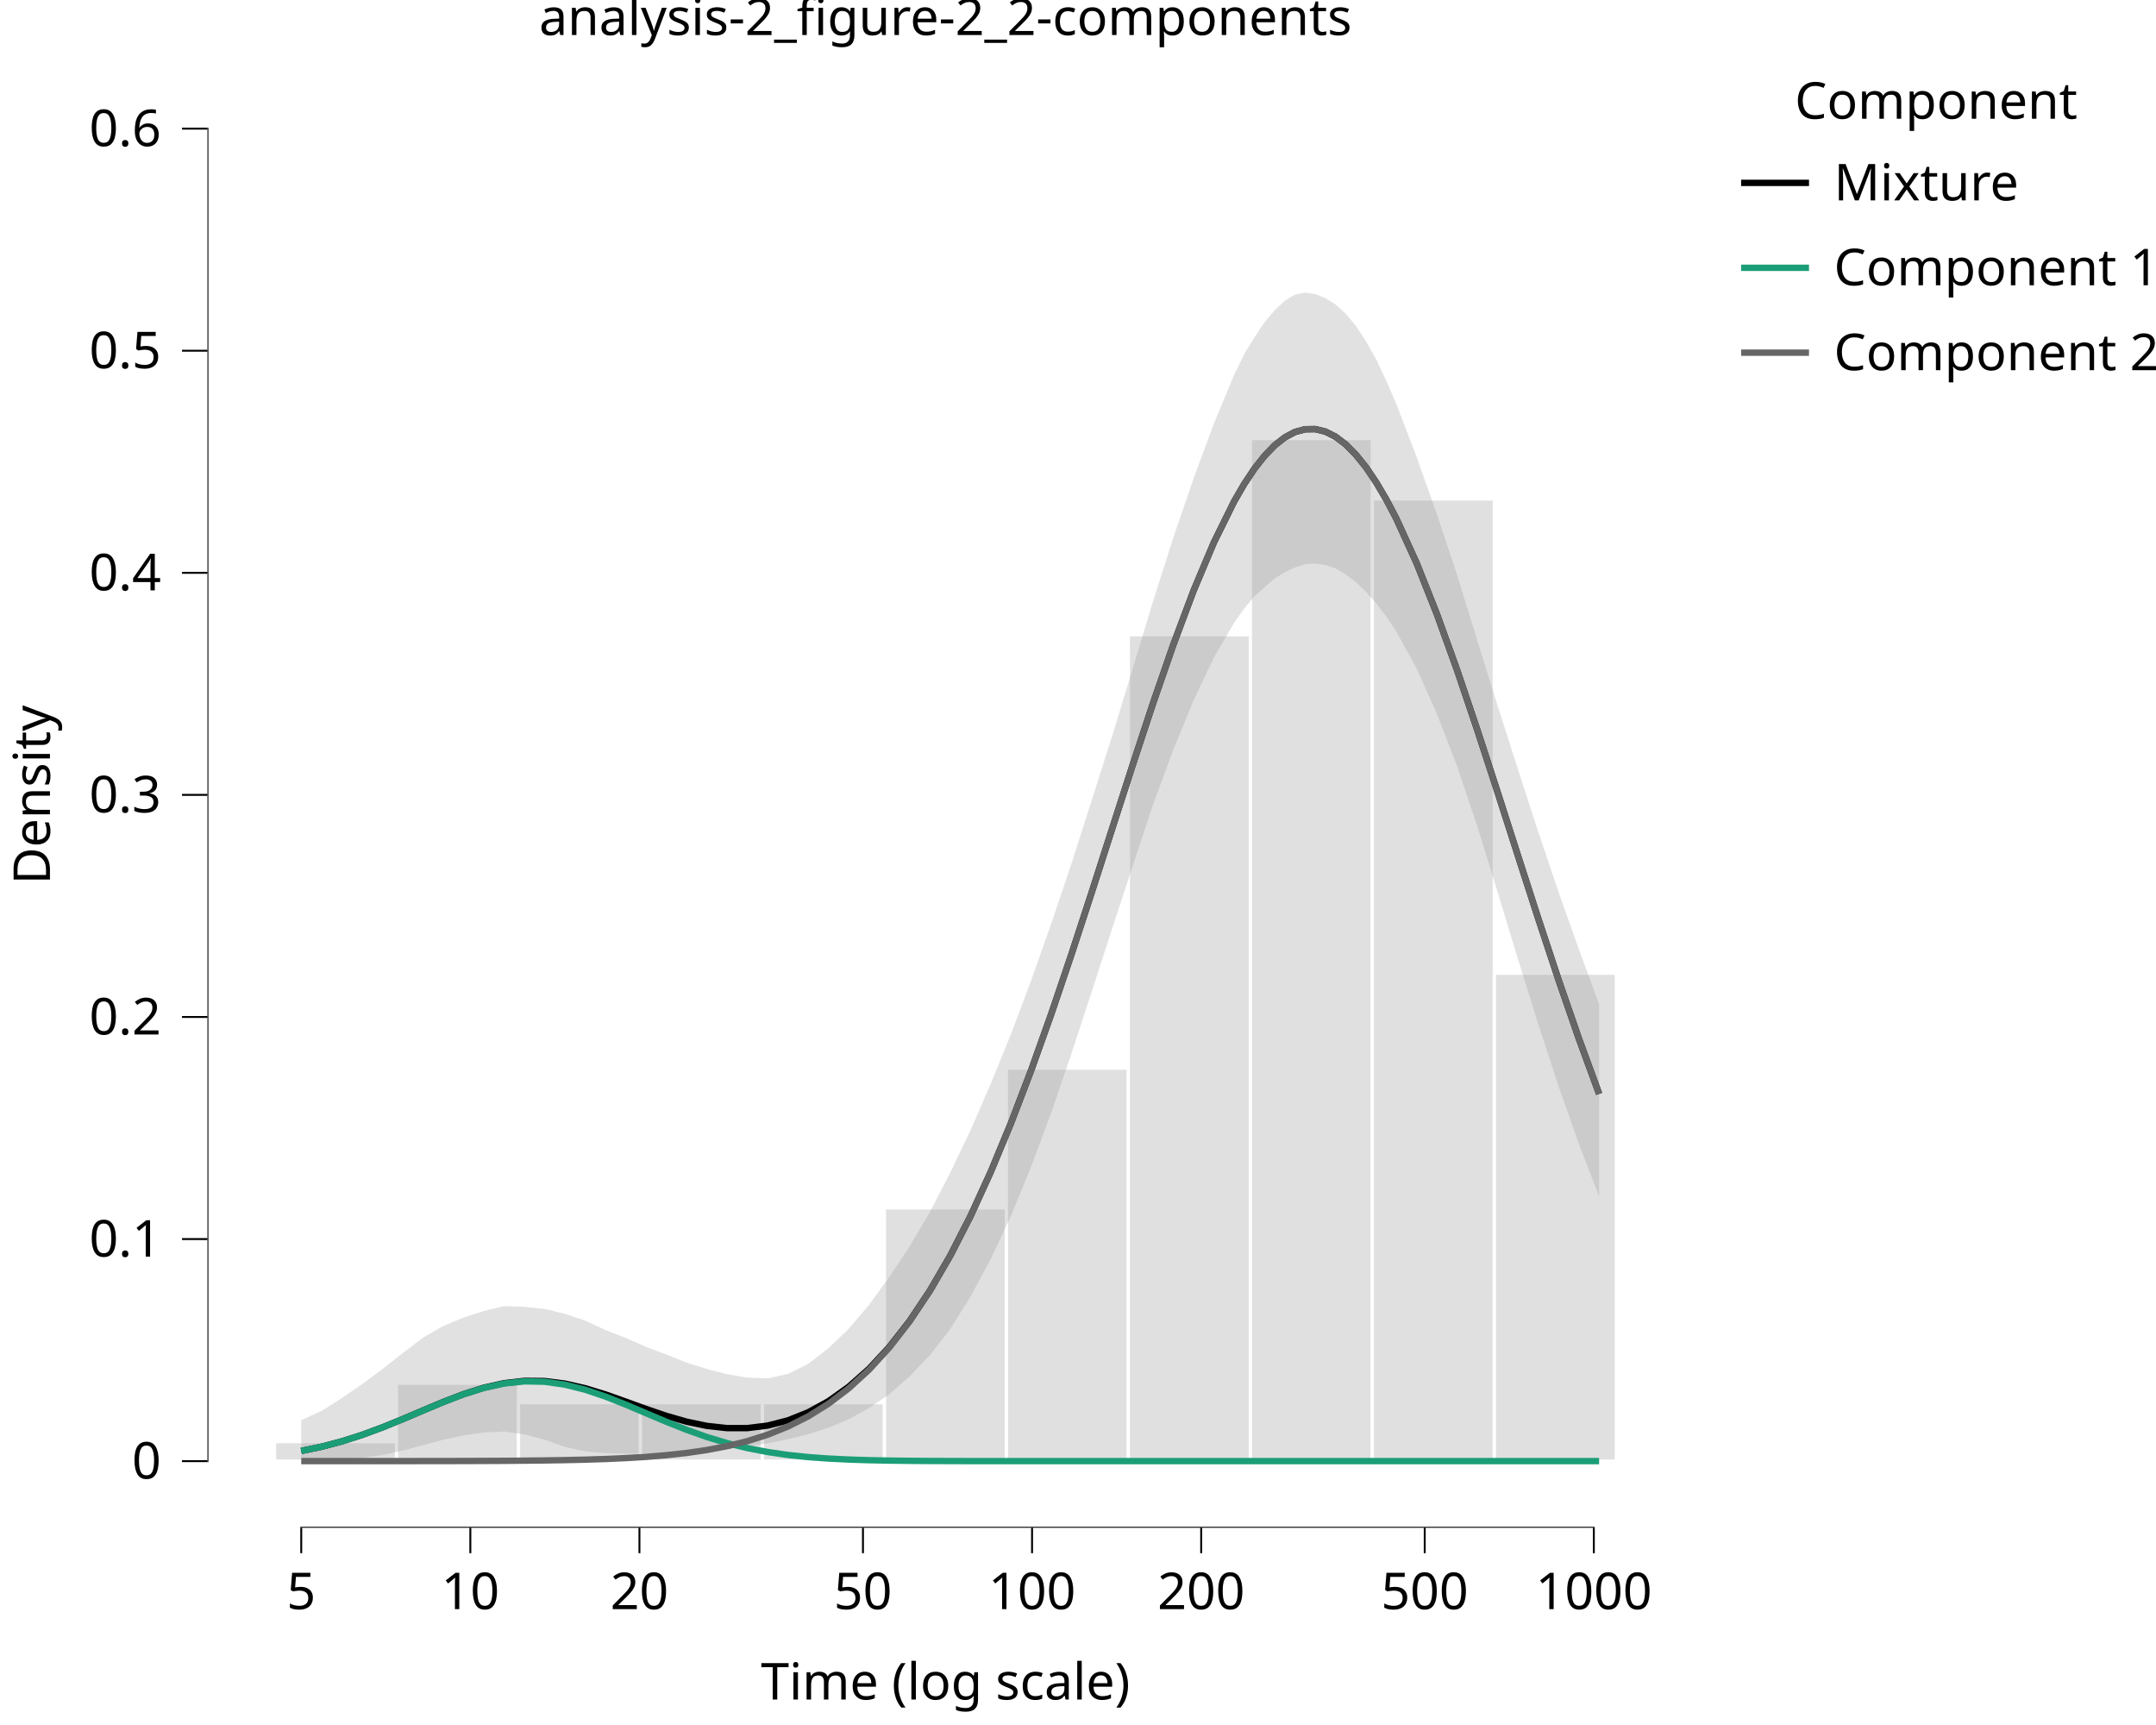
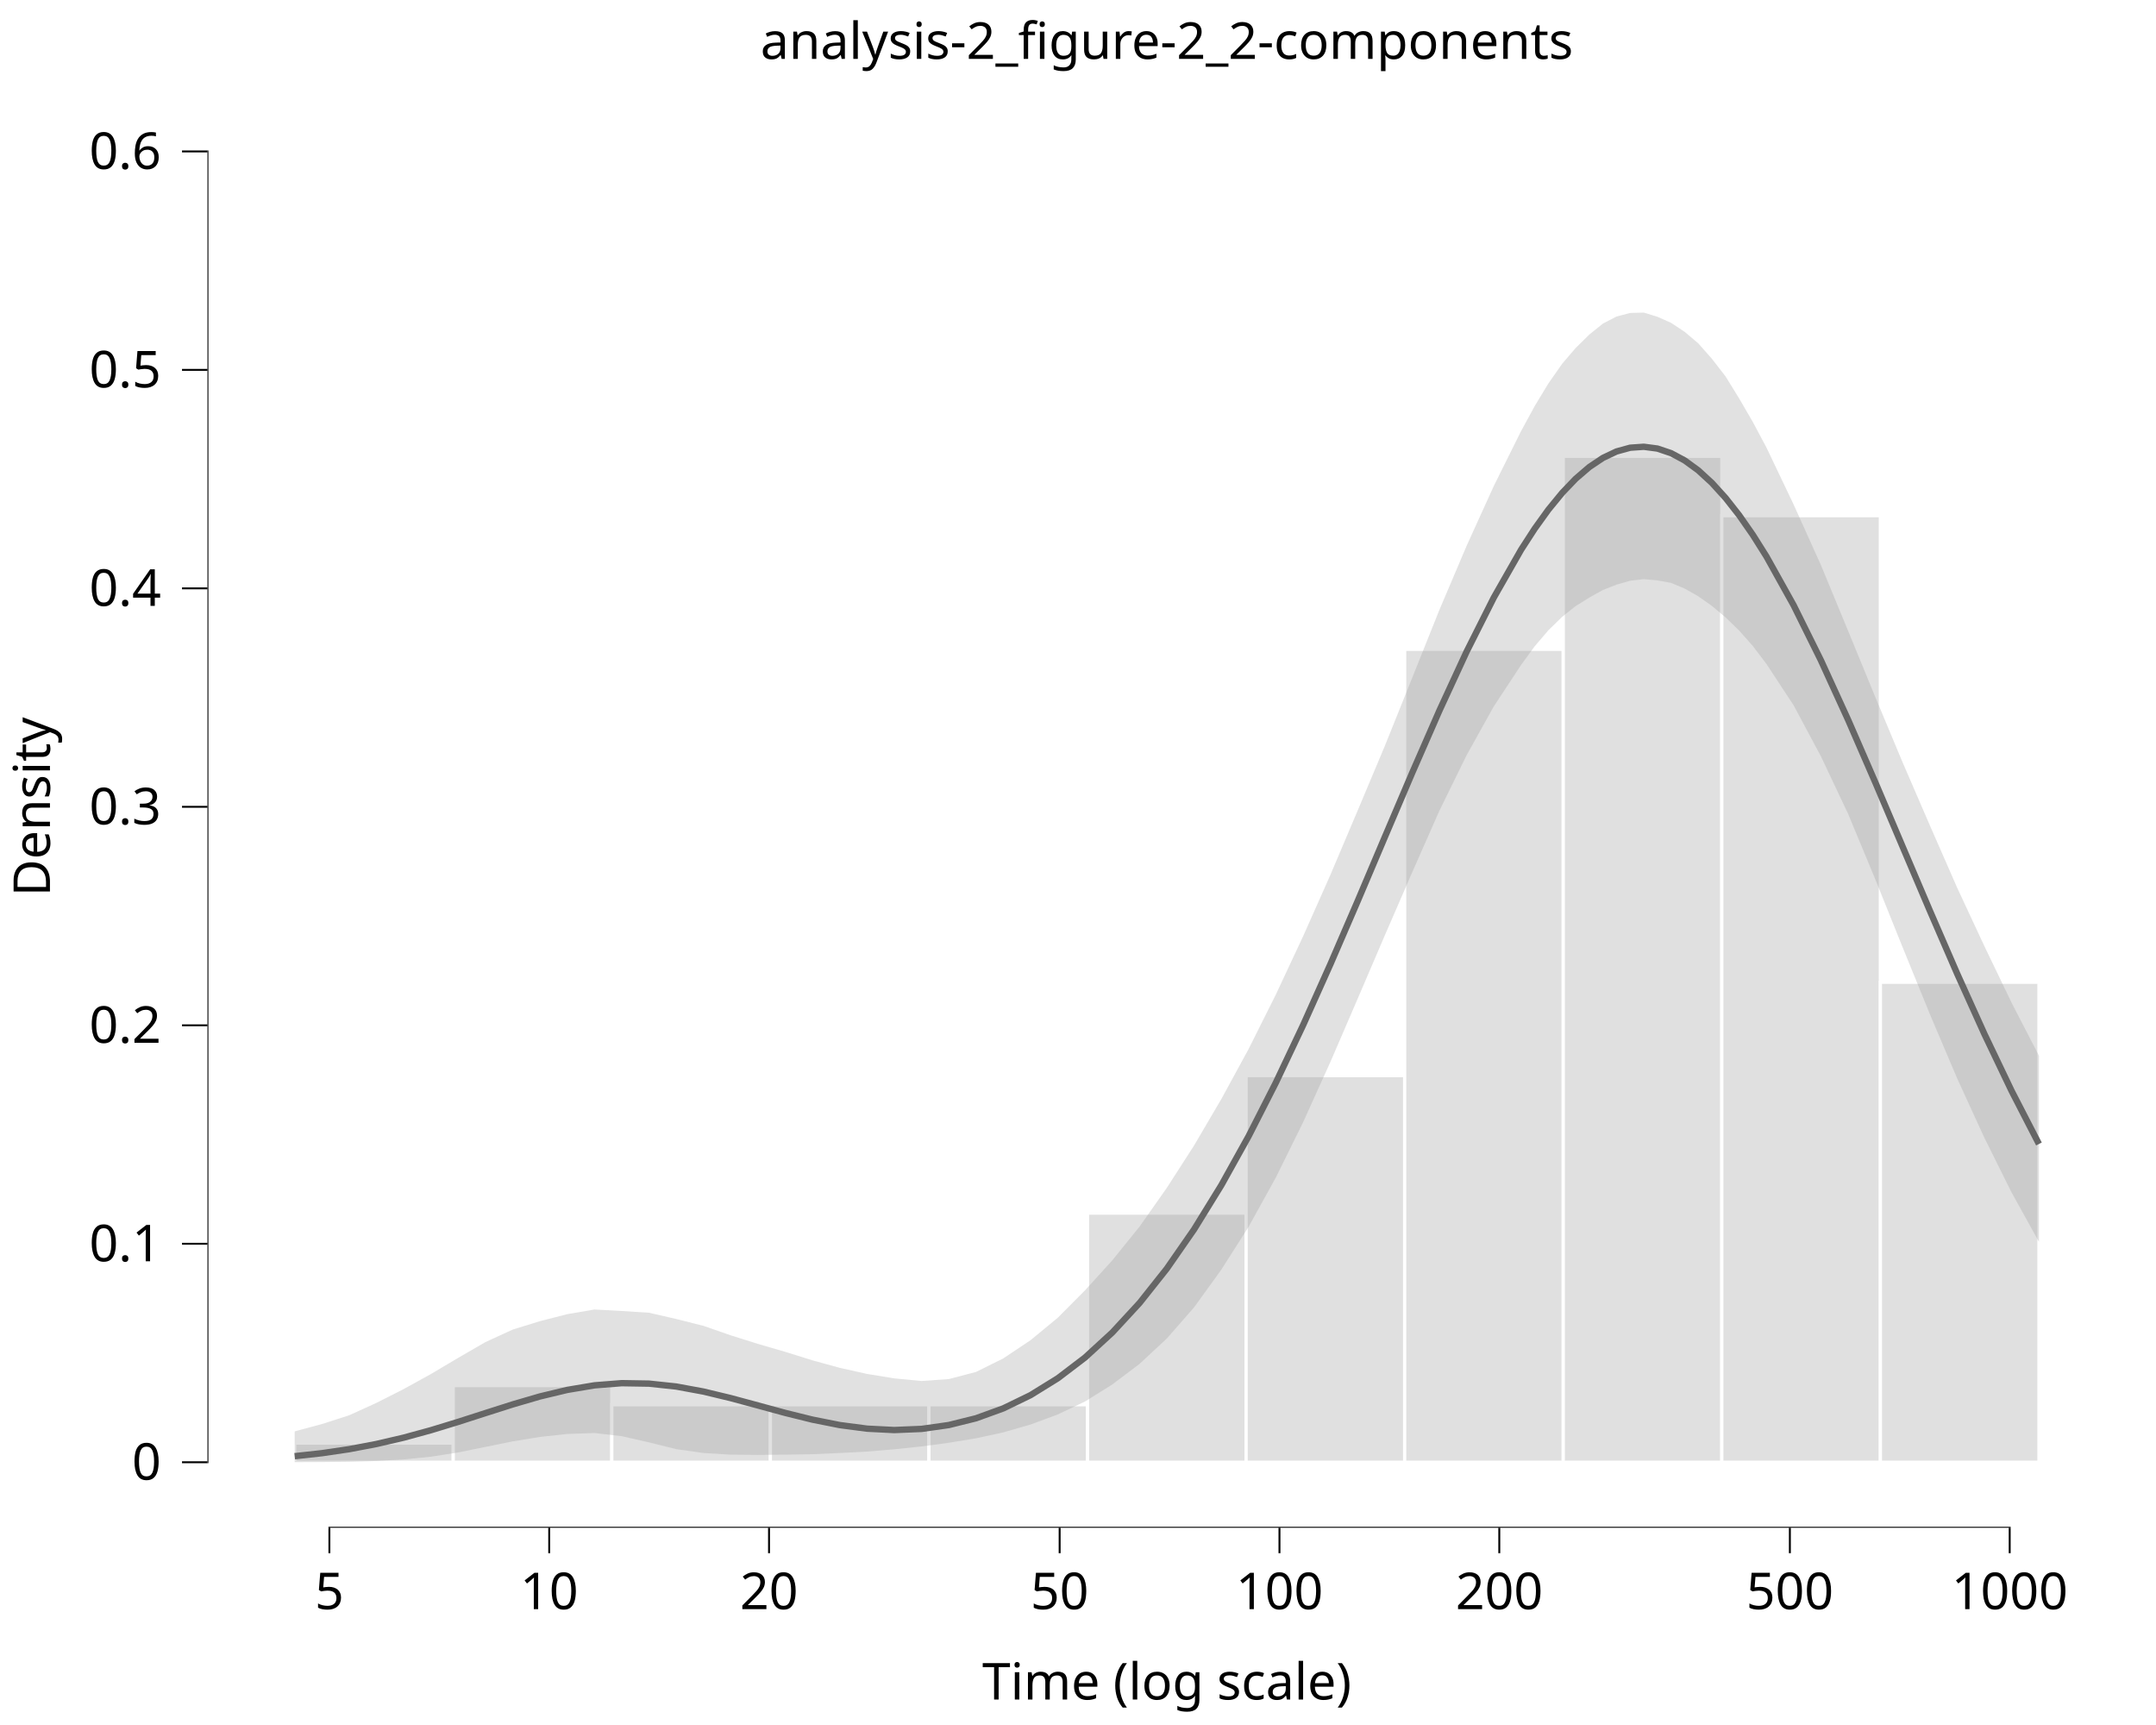
<svg xmlns="http://www.w3.org/2000/svg" class="svglite" data-engine-version="2.0" width="720.00pt" height="576.00pt" viewBox="0 0 720.00 576.00">
  <defs>
    <style type="text/css">
    .svglite line, .svglite polyline, .svglite polygon, .svglite path, .svglite rect, .svglite circle {
      fill: none;
      stroke: #000000;
      stroke-linecap: round;
      stroke-linejoin: round;
      stroke-miterlimit: 10.00;
    }
  </style>
  </defs>
  <rect width="100%" height="100%" style="stroke: none; fill: #FFFFFF;" />
  <defs>
    <clipPath id="cpMC4wMHw3MjAuMDB8MC4wMHw1NzYuMDA=">
      <rect x="0.00" y="0.00" width="720.00" height="576.00" />
    </clipPath>
  </defs>
  <g clip-path="url(#cpMC4wMHw3MjAuMDB8MC4wMHw1NzYuMDA=)">
    <rect x="-0" y="0.00" width="720.00" height="576.00" style="stroke-width: 10.67; stroke: none;" />
  </g>
  <defs>
-     <clipPath id="cpNjkuMjh8NTYyLjE3fDIwLjcxfDUxMC4xNA==">
-       <rect x="69.28" y="20.71" width="492.89" height="489.43" />
+     <clipPath id="cpNjkuMjh8NzEwLjA0fDI4LjY4fDUxMC4xNA==">
+       <rect x="69.28" y="28.68" width="640.75" height="481.46" />
    </clipPath>
  </defs>
-   <g clip-path="url(#cpNjkuMjh8NTYyLjE3fDIwLjcxfDUxMC4xNA==)">
-     <rect x="69.28" y="20.71" width="492.89" height="489.43" style="stroke-width: 10.67; stroke: none;" />
-     <rect x="91.69" y="481.39" width="40.73" height="6.50" style="stroke-width: 1.07; stroke: #FFFFFF; stroke-linecap: butt; stroke-linejoin: miter; fill: #CCCCCC; fill-opacity: 0.60;" />
-     <rect x="132.42" y="461.87" width="40.73" height="26.02" style="stroke-width: 1.07; stroke: #FFFFFF; stroke-linecap: butt; stroke-linejoin: miter; fill: #CCCCCC; fill-opacity: 0.60;" />
-     <rect x="173.16" y="468.38" width="40.73" height="19.51" style="stroke-width: 1.07; stroke: #FFFFFF; stroke-linecap: butt; stroke-linejoin: miter; fill: #CCCCCC; fill-opacity: 0.60;" />
-     <rect x="213.89" y="468.38" width="40.73" height="19.51" style="stroke-width: 1.07; stroke: #FFFFFF; stroke-linecap: butt; stroke-linejoin: miter; fill: #CCCCCC; fill-opacity: 0.60;" />
-     <rect x="254.63" y="468.38" width="40.73" height="19.51" style="stroke-width: 1.07; stroke: #FFFFFF; stroke-linecap: butt; stroke-linejoin: miter; fill: #CCCCCC; fill-opacity: 0.60;" />
-     <rect x="295.36" y="403.33" width="40.73" height="84.56" style="stroke-width: 1.07; stroke: #FFFFFF; stroke-linecap: butt; stroke-linejoin: miter; fill: #CCCCCC; fill-opacity: 0.60;" />
-     <rect x="336.10" y="356.67" width="40.73" height="131.23" style="stroke-width: 1.07; stroke: #FFFFFF; stroke-linecap: butt; stroke-linejoin: miter; fill: #CCCCCC; fill-opacity: 0.60;" />
-     <rect x="376.83" y="211.95" width="40.73" height="275.94" style="stroke-width: 1.07; stroke: #FFFFFF; stroke-linecap: butt; stroke-linejoin: miter; fill: #CCCCCC; fill-opacity: 0.60;" />
-     <rect x="417.57" y="146.43" width="40.73" height="341.46" style="stroke-width: 1.07; stroke: #FFFFFF; stroke-linecap: butt; stroke-linejoin: miter; fill: #CCCCCC; fill-opacity: 0.60;" />
-     <rect x="458.30" y="166.61" width="40.73" height="321.28" style="stroke-width: 1.07; stroke: #FFFFFF; stroke-linecap: butt; stroke-linejoin: miter; fill: #CCCCCC; fill-opacity: 0.60;" />
-     <rect x="499.04" y="324.98" width="40.73" height="162.91" style="stroke-width: 1.07; stroke: #FFFFFF; stroke-linecap: butt; stroke-linejoin: miter; fill: #CCCCCC; fill-opacity: 0.60;" />
-     <polygon points="100.60,474.22 107.38,471.12 114.15,466.86 120.92,462.19 127.69,457.16 134.47,451.84 141.24,446.68 148.01,442.77 154.78,439.96 161.55,437.76 168.33,436.13 175.10,436.36 181.87,437.07 188.64,438.71 195.42,440.96 202.19,444.12 208.96,446.74 215.73,449.74 222.50,452.27 229.28,454.99 236.05,457.13 242.82,458.86 249.59,460.01 256.37,460.26 263.14,458.77 269.91,455.41 276.68,450.17 283.45,443.70 290.23,435.70 297.00,426.36 303.77,416.19 310.54,404.71 317.32,391.58 324.09,377.45 330.86,361.89 337.63,345.29 344.41,327.23 351.18,308.08 357.95,287.96 364.72,266.80 371.49,245.50 378.27,223.27 385.04,200.85 391.81,179.59 398.58,159.82 405.36,141.53 412.13,125.18 415.53,118.21 418.90,112.68 422.29,107.59 425.67,103.63 429.06,100.40 432.44,98.41 435.83,97.70 439.22,98.18 442.60,99.52 445.99,101.66 449.38,104.71 452.76,108.77 456.15,113.95 459.53,119.89 462.92,127.08 466.31,134.89 473.08,152.60 479.85,171.68 486.62,192.04 493.39,214.01 500.17,235.80 506.94,256.93 513.71,277.78 520.48,297.87 527.26,316.94 534.03,335.34 534.03,399.54 527.26,381.94 520.48,362.71 513.71,342.01 506.94,320.29 500.17,297.99 493.39,276.06 486.62,255.86 479.85,238.38 473.08,223.18 466.31,210.93 462.92,205.80 459.53,201.41 456.15,197.59 452.76,194.37 449.38,191.78 445.99,189.79 442.60,188.68 439.22,188.17 435.83,188.36 432.44,189.51 429.06,191.04 425.67,193.18 422.29,196.11 418.90,199.13 415.53,203.17 412.13,207.99 405.36,219.59 398.58,233.90 391.81,250.43 385.04,268.73 378.27,289.16 371.49,309.82 364.72,330.68 357.95,351.40 351.18,371.23 344.41,389.45 337.63,405.95 330.86,420.41 324.09,432.98 317.32,443.82 310.54,452.51 303.77,459.60 297.00,465.55 290.23,470.17 283.45,473.87 276.68,476.74 269.91,478.89 263.14,480.57 256.37,481.94 249.59,483.02 242.82,483.88 236.05,484.48 229.28,484.93 222.50,485.23 215.73,485.36 208.96,485.42 202.19,485.23 195.42,484.63 188.64,483.15 181.87,480.73 175.10,478.96 168.33,477.99 161.55,478.32 154.78,479.30 148.01,480.74 141.24,482.59 134.47,484.37 127.69,485.85 120.92,486.83 114.15,487.40 107.38,487.69 100.60,487.81 " style="stroke-width: 0.00; stroke: none; stroke-linecap: butt; fill: #999999; fill-opacity: 0.30;" />
-     <polyline points="100.60,474.22 107.38,471.12 114.15,466.86 120.92,462.19 127.69,457.16 134.47,451.84 141.24,446.68 148.01,442.77 154.78,439.96 161.55,437.76 168.33,436.13 175.10,436.36 181.87,437.07 188.64,438.71 195.42,440.96 202.19,444.12 208.96,446.74 215.73,449.74 222.50,452.27 229.28,454.99 236.05,457.13 242.82,458.86 249.59,460.01 256.37,460.26 263.14,458.77 269.91,455.41 276.68,450.17 283.45,443.70 290.23,435.70 297.00,426.36 303.77,416.19 310.54,404.71 317.32,391.58 324.09,377.45 330.86,361.89 337.63,345.29 344.41,327.23 351.18,308.08 357.95,287.96 364.72,266.80 371.49,245.50 378.27,223.27 385.04,200.85 391.81,179.59 398.58,159.82 405.36,141.53 412.13,125.18 415.53,118.21 418.90,112.68 422.29,107.59 425.67,103.63 429.06,100.40 432.44,98.41 435.83,97.70 439.22,98.18 442.60,99.52 445.99,101.66 449.38,104.71 452.76,108.77 456.15,113.95 459.53,119.89 462.92,127.08 466.31,134.89 473.08,152.60 479.85,171.68 486.62,192.04 493.39,214.01 500.17,235.80 506.94,256.93 513.71,277.78 520.48,297.87 527.26,316.94 534.03,335.34 " style="stroke-width: 1.07; stroke: none; stroke-linecap: butt;" />
-     <polyline points="534.03,399.54 527.26,381.94 520.48,362.71 513.71,342.01 506.94,320.29 500.17,297.99 493.39,276.06 486.62,255.86 479.85,238.38 473.08,223.18 466.31,210.93 462.92,205.80 459.53,201.41 456.15,197.59 452.76,194.37 449.38,191.78 445.99,189.79 442.60,188.68 439.22,188.17 435.83,188.36 432.44,189.51 429.06,191.04 425.67,193.18 422.29,196.11 418.90,199.13 415.53,203.17 412.13,207.99 405.36,219.59 398.58,233.90 391.81,250.43 385.04,268.73 378.27,289.16 371.49,309.82 364.72,330.68 357.95,351.40 351.18,371.23 344.41,389.45 337.63,405.95 330.86,420.41 324.09,432.98 317.32,443.82 310.54,452.51 303.77,459.60 297.00,465.55 290.23,470.17 283.45,473.87 276.68,476.74 269.91,478.89 263.14,480.57 256.37,481.94 249.59,483.02 242.82,483.88 236.05,484.48 229.28,484.93 222.50,485.23 215.73,485.36 208.96,485.42 202.19,485.23 195.42,484.63 188.64,483.15 181.87,480.73 175.10,478.96 168.33,477.99 161.55,478.32 154.78,479.30 148.01,480.74 141.24,482.59 134.47,484.37 127.69,485.85 120.92,486.83 114.15,487.40 107.38,487.69 100.60,487.81 " style="stroke-width: 1.07; stroke: none; stroke-linecap: butt;" />
-     <polyline points="100.60,484.49 107.38,483.08 114.15,481.29 120.92,479.13 127.69,476.63 134.47,473.87 141.24,470.98 148.01,468.14 154.78,465.54 161.55,463.39 168.33,461.86 175.10,461.09 181.87,461.15 188.64,462.00 195.42,463.54 202.19,465.61 208.96,468.00 215.73,470.46 222.50,472.76 229.28,474.71 236.05,476.12 242.82,476.87 249.59,476.86 256.37,476.02 263.14,474.28 269.91,471.58 276.68,467.86 283.45,463.04 290.23,457.04 297.00,449.76 303.77,441.10 310.54,430.97 317.32,419.32 324.09,406.10 330.86,391.30 337.63,374.98 344.41,357.24 351.18,338.26 357.95,318.25 364.72,297.52 371.49,276.44 378.27,255.40 385.04,234.88 391.81,215.34 398.58,197.27 405.36,181.16 412.13,167.45 415.53,161.59 418.90,156.53 422.29,152.22 425.67,148.72 429.06,146.06 432.44,144.26 435.83,143.33 439.22,143.28 442.60,144.11 445.99,145.81 449.38,148.37 452.76,151.78 456.15,155.99 459.53,160.99 462.92,166.74 466.31,173.19 473.08,188.02 479.85,205.05 486.62,223.82 493.39,243.86 500.17,264.67 506.94,285.78 513.71,306.75 520.48,327.20 527.26,346.79 534.03,365.25 " style="stroke-width: 2.13; stroke-linecap: butt;" />
-     <polyline points="100.60,484.49 107.38,483.08 114.15,481.30 120.92,479.14 127.69,476.64 134.47,473.88 141.24,471.00 148.01,468.17 154.78,465.58 161.55,463.46 168.33,461.97 175.10,461.25 181.87,461.38 188.64,462.34 195.42,464.04 202.19,466.33 208.96,469.01 215.73,471.88 222.50,474.74 229.28,477.43 236.05,479.83 242.82,481.88 249.59,483.54 256.37,484.85 263.14,485.83 269.91,486.54 276.68,487.03 283.45,487.36 290.23,487.58 297.00,487.71 303.77,487.79 310.54,487.84 317.32,487.86 324.09,487.88 330.86,487.89 337.63,487.89 344.41,487.89 351.18,487.89 357.95,487.89 364.72,487.89 371.49,487.89 378.27,487.89 385.04,487.89 391.81,487.89 398.58,487.89 405.36,487.89 412.13,487.89 415.53,487.89 418.90,487.89 422.29,487.89 425.67,487.89 429.06,487.89 432.44,487.89 435.83,487.89 439.22,487.89 442.60,487.89 445.99,487.89 449.38,487.89 452.76,487.89 456.15,487.89 459.53,487.89 462.92,487.89 466.31,487.89 473.08,487.89 479.85,487.89 486.62,487.89 493.39,487.89 500.17,487.89 506.94,487.89 513.71,487.89 520.48,487.89 527.26,487.89 534.03,487.89 " style="stroke-width: 2.13; stroke: #1B9E77; stroke-linecap: butt;" />
-     <polyline points="100.60,487.89 107.38,487.89 114.15,487.89 120.92,487.89 127.69,487.89 134.47,487.88 141.24,487.87 148.01,487.86 154.78,487.85 161.55,487.82 168.33,487.79 175.10,487.73 181.87,487.66 188.64,487.55 195.42,487.40 202.19,487.18 208.96,486.88 215.73,486.47 222.50,485.91 229.28,485.17 236.05,484.18 242.82,482.89 249.59,481.21 256.37,479.06 263.14,476.34 269.91,472.94 276.68,468.72 283.45,463.57 290.23,457.36 297.00,449.94 303.77,441.20 310.54,431.03 317.32,419.35 324.09,406.11 330.86,391.31 337.63,374.98 344.41,357.25 351.18,338.26 357.95,318.25 364.72,297.52 371.49,276.44 378.27,255.40 385.04,234.88 391.81,215.34 398.58,197.27 405.36,181.16 412.13,167.45 415.53,161.59 418.90,156.53 422.29,152.22 425.67,148.72 429.06,146.06 432.44,144.26 435.83,143.33 439.22,143.28 442.60,144.11 445.99,145.81 449.38,148.37 452.76,151.78 456.15,155.99 459.53,160.99 462.92,166.74 466.31,173.19 473.08,188.02 479.85,205.05 486.62,223.82 493.39,243.86 500.17,264.67 506.94,285.78 513.71,306.75 520.48,327.20 527.26,346.79 534.03,365.25 " style="stroke-width: 2.13; stroke: #666666; stroke-linecap: butt;" />
-     <line x1="100.28" y1="510.14" x2="532.57" y2="510.14" style="stroke-width: 0.64; stroke-linecap: butt;" />
-     <line x1="69.28" y1="488.21" x2="69.28" y2="42.64" style="stroke-width: 0.64; stroke-linecap: butt;" />
-     <rect x="69.28" y="20.71" width="492.89" height="489.43" style="stroke-width: 0.00; stroke: none;" />
+   <g clip-path="url(#cpNjkuMjh8NzEwLjA0fDI4LjY4fDUxMC4xNA==)">
+     <rect x="69.28" y="28.68" width="640.75" height="481.46" style="stroke-width: 10.67; stroke: none;" />
+     <rect x="98.41" y="481.86" width="52.95" height="6.40" style="stroke-width: 1.07; stroke: #FFFFFF; stroke-linecap: butt; stroke-linejoin: miter; fill: #CCCCCC; fill-opacity: 0.60;" />
+     <rect x="151.36" y="462.66" width="52.95" height="25.60" style="stroke-width: 1.07; stroke: #FFFFFF; stroke-linecap: butt; stroke-linejoin: miter; fill: #CCCCCC; fill-opacity: 0.60;" />
+     <rect x="204.32" y="469.06" width="52.95" height="19.20" style="stroke-width: 1.07; stroke: #FFFFFF; stroke-linecap: butt; stroke-linejoin: miter; fill: #CCCCCC; fill-opacity: 0.60;" />
+     <rect x="257.27" y="469.06" width="52.95" height="19.20" style="stroke-width: 1.07; stroke: #FFFFFF; stroke-linecap: butt; stroke-linejoin: miter; fill: #CCCCCC; fill-opacity: 0.60;" />
+     <rect x="310.23" y="469.06" width="52.95" height="19.20" style="stroke-width: 1.07; stroke: #FFFFFF; stroke-linecap: butt; stroke-linejoin: miter; fill: #CCCCCC; fill-opacity: 0.60;" />
+     <rect x="363.18" y="405.07" width="52.95" height="83.19" style="stroke-width: 1.07; stroke: #FFFFFF; stroke-linecap: butt; stroke-linejoin: miter; fill: #CCCCCC; fill-opacity: 0.60;" />
+     <rect x="416.14" y="359.17" width="52.95" height="129.09" style="stroke-width: 1.07; stroke: #FFFFFF; stroke-linecap: butt; stroke-linejoin: miter; fill: #CCCCCC; fill-opacity: 0.60;" />
+     <rect x="469.09" y="216.81" width="52.95" height="271.45" style="stroke-width: 1.07; stroke: #FFFFFF; stroke-linecap: butt; stroke-linejoin: miter; fill: #CCCCCC; fill-opacity: 0.60;" />
+     <rect x="522.05" y="152.36" width="52.95" height="335.90" style="stroke-width: 1.07; stroke: #FFFFFF; stroke-linecap: butt; stroke-linejoin: miter; fill: #CCCCCC; fill-opacity: 0.60;" />
+     <rect x="575.00" y="172.20" width="52.95" height="316.05" style="stroke-width: 1.07; stroke: #FFFFFF; stroke-linecap: butt; stroke-linejoin: miter; fill: #CCCCCC; fill-opacity: 0.60;" />
+     <rect x="627.96" y="327.99" width="52.95" height="160.26" style="stroke-width: 1.07; stroke: #FFFFFF; stroke-linecap: butt; stroke-linejoin: miter; fill: #CCCCCC; fill-opacity: 0.60;" />
+     <polygon points="98.41,477.95 107.51,475.51 116.61,472.58 125.71,468.44 134.82,463.82 143.92,458.80 153.02,453.40 162.12,448.14 171.22,443.96 180.32,441.15 189.43,438.82 198.53,437.26 207.63,437.76 216.73,438.34 225.83,440.43 234.93,442.72 244.03,445.88 253.14,448.75 262.24,451.40 271.34,454.24 280.44,456.74 289.54,458.77 298.64,460.26 307.75,461.13 316.85,460.49 325.95,458.11 335.05,453.59 344.15,447.51 353.25,440.01 362.36,430.84 371.46,420.83 380.56,409.57 389.66,396.64 398.76,382.50 407.86,367.00 416.97,350.29 426.07,332.10 435.17,312.64 444.27,292.17 453.37,270.71 462.47,249.07 471.58,226.40 480.68,203.67 489.78,182.26 498.88,162.23 507.98,143.92 512.53,135.57 517.08,128.05 521.70,121.45 526.18,116.22 530.74,111.72 535.29,108.06 539.84,105.69 544.39,104.50 548.94,104.38 553.49,105.77 558.04,107.79 562.59,110.80 567.14,114.65 571.69,119.80 576.24,125.67 580.79,133.04 585.35,140.89 589.90,149.42 599.00,168.50 608.10,188.68 617.20,210.70 626.30,232.85 635.40,254.61 644.51,275.68 653.61,296.45 662.71,315.98 671.81,334.89 680.91,352.50 680.91,414.67 671.81,398.25 662.71,379.98 653.61,360.13 644.51,338.71 635.40,316.35 626.30,293.71 617.20,271.81 608.10,252.56 599.00,235.55 589.90,221.69 585.35,215.70 580.79,210.55 576.24,206.14 571.69,202.33 567.14,199.11 562.59,196.53 558.04,194.64 553.49,193.80 548.94,193.38 544.39,193.92 539.84,195.22 535.29,197.01 530.74,199.55 526.18,202.39 521.70,205.95 517.08,210.46 512.53,215.78 507.98,222.03 498.88,235.84 489.78,252.17 480.68,270.73 471.58,291.34 462.47,312.31 453.37,333.55 444.27,354.63 435.17,374.75 426.07,393.19 416.97,409.66 407.86,423.96 398.76,436.55 389.66,446.95 380.56,455.42 371.46,462.29 362.36,467.97 353.25,472.30 344.15,475.67 335.05,478.29 325.95,480.27 316.85,481.76 307.75,482.98 298.64,483.94 289.54,484.70 280.44,485.18 271.34,485.58 262.24,485.73 253.14,485.81 244.03,485.73 234.93,485.18 225.83,483.89 216.73,481.63 207.63,479.56 198.53,478.51 189.43,478.82 180.32,479.81 171.22,481.30 162.12,483.14 153.02,484.99 143.92,486.41 134.82,487.33 125.71,487.85 116.61,488.10 107.51,488.20 98.41,488.24 " style="stroke-width: 0.00; stroke: none; stroke-linecap: butt; fill: #999999; fill-opacity: 0.30;" />
+     <polyline points="98.41,477.95 107.51,475.51 116.61,472.58 125.71,468.44 134.82,463.82 143.92,458.80 153.02,453.40 162.12,448.14 171.22,443.96 180.32,441.15 189.43,438.82 198.53,437.26 207.63,437.76 216.73,438.34 225.83,440.43 234.93,442.72 244.03,445.88 253.14,448.75 262.24,451.40 271.34,454.24 280.44,456.74 289.54,458.77 298.64,460.26 307.75,461.13 316.85,460.49 325.95,458.11 335.05,453.59 344.15,447.51 353.25,440.01 362.36,430.84 371.46,420.83 380.56,409.57 389.66,396.64 398.76,382.50 407.86,367.00 416.97,350.29 426.07,332.10 435.17,312.64 444.27,292.17 453.37,270.71 462.47,249.07 471.58,226.40 480.68,203.67 489.78,182.26 498.88,162.23 507.98,143.92 512.53,135.57 517.08,128.05 521.70,121.45 526.18,116.22 530.74,111.72 535.29,108.06 539.84,105.69 544.39,104.50 548.94,104.38 553.49,105.77 558.04,107.79 562.59,110.80 567.14,114.65 571.69,119.80 576.24,125.67 580.79,133.04 585.35,140.89 589.90,149.42 599.00,168.50 608.10,188.68 617.20,210.70 626.30,232.85 635.40,254.61 644.51,275.68 653.61,296.45 662.71,315.98 671.81,334.89 680.91,352.50 " style="stroke-width: 1.07; stroke: none; stroke-linecap: butt;" />
+     <polyline points="680.91,414.67 671.81,398.25 662.71,379.98 653.61,360.13 644.51,338.71 635.40,316.35 626.30,293.71 617.20,271.81 608.10,252.56 599.00,235.55 589.90,221.69 585.35,215.70 580.79,210.55 576.24,206.14 571.69,202.33 567.14,199.11 562.59,196.53 558.04,194.64 553.49,193.80 548.94,193.38 544.39,193.92 539.84,195.22 535.29,197.01 530.74,199.55 526.18,202.39 521.70,205.95 517.08,210.46 512.53,215.78 507.98,222.03 498.88,235.84 489.78,252.17 480.68,270.73 471.58,291.34 462.47,312.31 453.37,333.55 444.27,354.63 435.17,374.75 426.07,393.19 416.97,409.66 407.86,423.96 398.76,436.55 389.66,446.95 380.56,455.42 371.46,462.29 362.36,467.97 353.25,472.30 344.15,475.67 335.05,478.29 325.95,480.27 316.85,481.76 307.75,482.98 298.64,483.94 289.54,484.70 280.44,485.18 271.34,485.58 262.24,485.73 253.14,485.81 244.03,485.73 234.93,485.18 225.83,483.89 216.73,481.63 207.63,479.56 198.53,478.51 189.43,478.82 180.32,479.81 171.22,481.30 162.12,483.14 153.02,484.99 143.92,486.41 134.82,487.33 125.71,487.85 116.61,488.10 107.51,488.20 98.41,488.24 " style="stroke-width: 1.07; stroke: none; stroke-linecap: butt;" />
+     <polyline points="98.41,486.24 107.51,485.24 116.61,483.90 125.71,482.17 134.82,480.05 143.92,477.56 153.02,474.78 162.12,471.85 171.22,468.95 180.32,466.29 189.43,464.11 198.53,462.58 207.63,461.86 216.73,462.01 225.83,462.98 234.93,464.66 244.03,466.85 253.14,469.31 262.24,471.79 271.34,474.04 280.44,475.85 289.54,477.05 298.64,477.51 307.75,477.13 316.85,475.84 325.95,473.58 335.05,470.28 344.15,465.86 353.25,460.23 362.36,453.29 371.46,444.94 380.56,435.08 389.66,423.62 398.76,410.52 407.86,395.77 416.97,379.40 426.07,361.52 435.17,342.31 444.27,322.00 453.37,300.94 462.47,279.49 471.58,258.12 480.68,237.31 489.78,217.59 498.88,199.50 507.98,183.55 512.53,176.52 517.08,170.20 521.70,164.57 526.18,159.88 530.74,155.96 535.29,152.91 539.84,150.75 544.39,149.50 548.94,149.18 553.49,149.78 558.04,151.31 562.59,153.74 567.14,157.06 571.69,161.24 576.24,166.25 580.79,172.04 585.35,178.58 589.90,185.81 599.00,202.13 608.10,220.50 617.20,240.41 626.30,261.34 635.40,282.76 644.51,304.17 653.61,325.15 662.71,345.30 671.81,364.33 680.91,381.99 " style="stroke-width: 2.13; stroke: #666666; stroke-linecap: butt;" />
+     <line x1="109.68" y1="510.14" x2="671.46" y2="510.14" style="stroke-width: 0.64; stroke-linecap: butt;" />
+     <line x1="69.28" y1="488.57" x2="69.28" y2="50.24" style="stroke-width: 0.64; stroke-linecap: butt;" />
+     <rect x="69.28" y="28.68" width="640.75" height="481.46" style="stroke-width: 0.00; stroke: none;" />
  </g>
  <g clip-path="url(#cpMC4wMHw3MjAuMDB8MC4wMHw1NzYuMDA=)">
-     <polyline points="69.28,510.14 69.28,20.71 " style="stroke-width: 0.00; stroke: none; stroke-linecap: butt;" />
-     <text x="53.81" y="493.74" text-anchor="end" style="font-size: 17.00px; font-family: sans;" textLength="9.46px" lengthAdjust="spacingAndGlyphs">0</text>
-     <text x="53.81" y="419.59" text-anchor="end" style="font-size: 17.00px; font-family: sans;" textLength="23.63px" lengthAdjust="spacingAndGlyphs">0.1</text>
-     <text x="53.81" y="345.43" text-anchor="end" style="font-size: 17.00px; font-family: sans;" textLength="23.63px" lengthAdjust="spacingAndGlyphs">0.2</text>
-     <text x="53.81" y="271.27" text-anchor="end" style="font-size: 17.00px; font-family: sans;" textLength="23.63px" lengthAdjust="spacingAndGlyphs">0.3</text>
-     <text x="53.81" y="197.12" text-anchor="end" style="font-size: 17.00px; font-family: sans;" textLength="23.63px" lengthAdjust="spacingAndGlyphs">0.4</text>
-     <text x="53.81" y="122.96" text-anchor="end" style="font-size: 17.00px; font-family: sans;" textLength="23.63px" lengthAdjust="spacingAndGlyphs">0.5</text>
-     <text x="53.81" y="48.80" text-anchor="end" style="font-size: 17.00px; font-family: sans;" textLength="23.63px" lengthAdjust="spacingAndGlyphs">0.6</text>
-     <polyline points="60.78,487.89 69.28,487.89 " style="stroke-width: 0.64; stroke-linecap: butt;" />
-     <polyline points="60.78,413.74 69.28,413.74 " style="stroke-width: 0.64; stroke-linecap: butt;" />
-     <polyline points="60.78,339.58 69.28,339.58 " style="stroke-width: 0.64; stroke-linecap: butt;" />
-     <polyline points="60.78,265.42 69.28,265.42 " style="stroke-width: 0.64; stroke-linecap: butt;" />
-     <polyline points="60.78,191.27 69.28,191.27 " style="stroke-width: 0.64; stroke-linecap: butt;" />
-     <polyline points="60.78,117.11 69.28,117.11 " style="stroke-width: 0.64; stroke-linecap: butt;" />
-     <polyline points="60.78,42.95 69.28,42.95 " style="stroke-width: 0.64; stroke-linecap: butt;" />
-     <polyline points="69.28,510.14 562.17,510.14 " style="stroke-width: 0.00; stroke: none; stroke-linecap: butt;" />
-     <polyline points="100.60,518.64 100.60,510.14 " style="stroke-width: 0.64; stroke-linecap: butt;" />
-     <polyline points="157.07,518.64 157.07,510.14 " style="stroke-width: 0.64; stroke-linecap: butt;" />
-     <polyline points="213.54,518.64 213.54,510.14 " style="stroke-width: 0.64; stroke-linecap: butt;" />
-     <polyline points="288.19,518.64 288.19,510.14 " style="stroke-width: 0.64; stroke-linecap: butt;" />
-     <polyline points="344.66,518.64 344.66,510.14 " style="stroke-width: 0.64; stroke-linecap: butt;" />
-     <polyline points="401.14,518.64 401.14,510.14 " style="stroke-width: 0.64; stroke-linecap: butt;" />
-     <polyline points="475.79,518.64 475.79,510.14 " style="stroke-width: 0.64; stroke-linecap: butt;" />
-     <polyline points="532.26,518.64 532.26,510.14 " style="stroke-width: 0.64; stroke-linecap: butt;" />
-     <text x="100.60" y="537.32" text-anchor="middle" style="font-size: 17.00px; font-family: sans;" textLength="28.35px" lengthAdjust="spacingAndGlyphs">    5</text>
-     <text x="157.07" y="537.32" text-anchor="middle" style="font-size: 17.00px; font-family: sans;" textLength="33.08px" lengthAdjust="spacingAndGlyphs">   10</text>
-     <text x="213.54" y="537.32" text-anchor="middle" style="font-size: 17.00px; font-family: sans;" textLength="33.08px" lengthAdjust="spacingAndGlyphs">   20</text>
-     <text x="288.19" y="537.32" text-anchor="middle" style="font-size: 17.00px; font-family: sans;" textLength="33.08px" lengthAdjust="spacingAndGlyphs">   50</text>
-     <text x="344.66" y="537.32" text-anchor="middle" style="font-size: 17.00px; font-family: sans;" textLength="37.81px" lengthAdjust="spacingAndGlyphs">  100</text>
-     <text x="401.14" y="537.32" text-anchor="middle" style="font-size: 17.00px; font-family: sans;" textLength="37.81px" lengthAdjust="spacingAndGlyphs">  200</text>
-     <text x="475.79" y="537.32" text-anchor="middle" style="font-size: 17.00px; font-family: sans;" textLength="37.81px" lengthAdjust="spacingAndGlyphs">  500</text>
-     <text x="532.26" y="537.32" text-anchor="middle" style="font-size: 17.00px; font-family: sans;" textLength="42.54px" lengthAdjust="spacingAndGlyphs"> 1000</text>
-     <text x="315.73" y="567.49" text-anchor="middle" style="font-size: 17.00px; font-family: sans;" textLength="120.93px" lengthAdjust="spacingAndGlyphs">Time (log scale)</text>
-     <text transform="translate(16.68,265.42) rotate(-90)" text-anchor="middle" style="font-size: 17.00px; font-family: sans;" textLength="56.70px" lengthAdjust="spacingAndGlyphs">Density</text>
-     <rect x="573.13" y="20.71" width="146.87" height="116.71" style="stroke-width: 0.75; stroke: none;" />
-     <rect x="573.13" y="20.71" width="146.87" height="116.71" style="stroke-width: 10.67; stroke: none;" />
-     <text x="646.57" y="39.65" text-anchor="middle" style="font-size: 17.00px; font-family: sans;" textLength="87.90px" lengthAdjust="spacingAndGlyphs">Component</text>
-     <rect x="578.61" y="46.90" width="28.35" height="28.35" style="stroke-width: 10.67; stroke: none;" />
-     <line x1="581.45" y1="61.07" x2="604.12" y2="61.07" style="stroke-width: 2.13; stroke-linecap: butt;" />
-     <rect x="578.61" y="75.24" width="28.35" height="28.35" style="stroke-width: 10.67; stroke: none;" />
-     <line x1="581.45" y1="89.42" x2="604.12" y2="89.42" style="stroke-width: 2.13; stroke: #1B9E77; stroke-linecap: butt;" />
-     <rect x="578.61" y="103.59" width="28.35" height="28.35" style="stroke-width: 10.67; stroke: none;" />
-     <line x1="581.45" y1="117.76" x2="604.12" y2="117.76" style="stroke-width: 2.13; stroke: #666666; stroke-linecap: butt;" />
-     <text x="612.44" y="66.92" style="font-size: 17.00px; font-family: sans;" textLength="55.74px" lengthAdjust="spacingAndGlyphs">Mixture</text>
-     <text x="612.44" y="95.26" style="font-size: 17.00px; font-family: sans;" textLength="102.08px" lengthAdjust="spacingAndGlyphs">Component 1</text>
-     <text x="612.44" y="123.61" style="font-size: 17.00px; font-family: sans;" textLength="102.08px" lengthAdjust="spacingAndGlyphs">Component 2</text>
-     <text x="315.73" y="11.70" text-anchor="middle" style="font-size: 17.00px; font-family: sans;" textLength="260.85px" lengthAdjust="spacingAndGlyphs">analysis-2_figure-2_2-components</text>
+     <polyline points="69.28,510.14 69.28,28.68 " style="stroke-width: 0.00; stroke: none; stroke-linecap: butt;" />
+     <text x="53.81" y="494.10" text-anchor="end" style="font-size: 17.00px; font-family: sans;" textLength="9.46px" lengthAdjust="spacingAndGlyphs">0</text>
+     <text x="53.81" y="421.16" text-anchor="end" style="font-size: 17.00px; font-family: sans;" textLength="23.63px" lengthAdjust="spacingAndGlyphs">0.1</text>
+     <text x="53.81" y="348.21" text-anchor="end" style="font-size: 17.00px; font-family: sans;" textLength="23.63px" lengthAdjust="spacingAndGlyphs">0.2</text>
+     <text x="53.81" y="275.26" text-anchor="end" style="font-size: 17.00px; font-family: sans;" textLength="23.63px" lengthAdjust="spacingAndGlyphs">0.3</text>
+     <text x="53.81" y="202.31" text-anchor="end" style="font-size: 17.00px; font-family: sans;" textLength="23.63px" lengthAdjust="spacingAndGlyphs">0.4</text>
+     <text x="53.81" y="129.36" text-anchor="end" style="font-size: 17.00px; font-family: sans;" textLength="23.63px" lengthAdjust="spacingAndGlyphs">0.5</text>
+     <text x="53.81" y="56.41" text-anchor="end" style="font-size: 17.00px; font-family: sans;" textLength="23.63px" lengthAdjust="spacingAndGlyphs">0.6</text>
+     <polyline points="60.78,488.26 69.28,488.26 " style="stroke-width: 0.64; stroke-linecap: butt;" />
+     <polyline points="60.78,415.31 69.28,415.31 " style="stroke-width: 0.64; stroke-linecap: butt;" />
+     <polyline points="60.78,342.36 69.28,342.36 " style="stroke-width: 0.64; stroke-linecap: butt;" />
+     <polyline points="60.78,269.41 69.28,269.41 " style="stroke-width: 0.64; stroke-linecap: butt;" />
+     <polyline points="60.78,196.46 69.28,196.46 " style="stroke-width: 0.64; stroke-linecap: butt;" />
+     <polyline points="60.78,123.51 69.28,123.51 " style="stroke-width: 0.64; stroke-linecap: butt;" />
+     <polyline points="60.78,50.56 69.28,50.56 " style="stroke-width: 0.64; stroke-linecap: butt;" />
+     <polyline points="69.28,510.14 710.04,510.14 " style="stroke-width: 0.00; stroke: none; stroke-linecap: butt;" />
+     <polyline points="110.00,518.64 110.00,510.14 " style="stroke-width: 0.64; stroke-linecap: butt;" />
+     <polyline points="183.41,518.64 183.41,510.14 " style="stroke-width: 0.64; stroke-linecap: butt;" />
+     <polyline points="256.82,518.64 256.82,510.14 " style="stroke-width: 0.64; stroke-linecap: butt;" />
+     <polyline points="353.87,518.64 353.87,510.14 " style="stroke-width: 0.64; stroke-linecap: butt;" />
+     <polyline points="427.28,518.64 427.28,510.14 " style="stroke-width: 0.64; stroke-linecap: butt;" />
+     <polyline points="500.69,518.64 500.69,510.14 " style="stroke-width: 0.64; stroke-linecap: butt;" />
+     <polyline points="597.73,518.64 597.73,510.14 " style="stroke-width: 0.64; stroke-linecap: butt;" />
+     <polyline points="671.14,518.64 671.14,510.14 " style="stroke-width: 0.64; stroke-linecap: butt;" />
+     <text x="110.00" y="537.32" text-anchor="middle" style="font-size: 17.00px; font-family: sans;" textLength="28.35px" lengthAdjust="spacingAndGlyphs">    5</text>
+     <text x="183.41" y="537.32" text-anchor="middle" style="font-size: 17.00px; font-family: sans;" textLength="33.08px" lengthAdjust="spacingAndGlyphs">   10</text>
+     <text x="256.82" y="537.32" text-anchor="middle" style="font-size: 17.00px; font-family: sans;" textLength="33.08px" lengthAdjust="spacingAndGlyphs">   20</text>
+     <text x="353.87" y="537.32" text-anchor="middle" style="font-size: 17.00px; font-family: sans;" textLength="33.08px" lengthAdjust="spacingAndGlyphs">   50</text>
+     <text x="427.28" y="537.32" text-anchor="middle" style="font-size: 17.00px; font-family: sans;" textLength="37.81px" lengthAdjust="spacingAndGlyphs">  100</text>
+     <text x="500.69" y="537.32" text-anchor="middle" style="font-size: 17.00px; font-family: sans;" textLength="37.81px" lengthAdjust="spacingAndGlyphs">  200</text>
+     <text x="597.73" y="537.32" text-anchor="middle" style="font-size: 17.00px; font-family: sans;" textLength="37.81px" lengthAdjust="spacingAndGlyphs">  500</text>
+     <text x="671.14" y="537.32" text-anchor="middle" style="font-size: 17.00px; font-family: sans;" textLength="42.54px" lengthAdjust="spacingAndGlyphs"> 1000</text>
+     <text x="389.66" y="567.49" text-anchor="middle" style="font-size: 17.00px; font-family: sans;" textLength="120.93px" lengthAdjust="spacingAndGlyphs">Time (log scale)</text>
+     <text transform="translate(16.68,269.41) rotate(-90)" text-anchor="middle" style="font-size: 17.00px; font-family: sans;" textLength="56.70px" lengthAdjust="spacingAndGlyphs">Density</text>
+     <text x="389.66" y="19.67" text-anchor="middle" style="font-size: 17.00px; font-family: sans;" textLength="260.85px" lengthAdjust="spacingAndGlyphs">analysis-2_figure-2_2-components</text>
  </g>
</svg>
